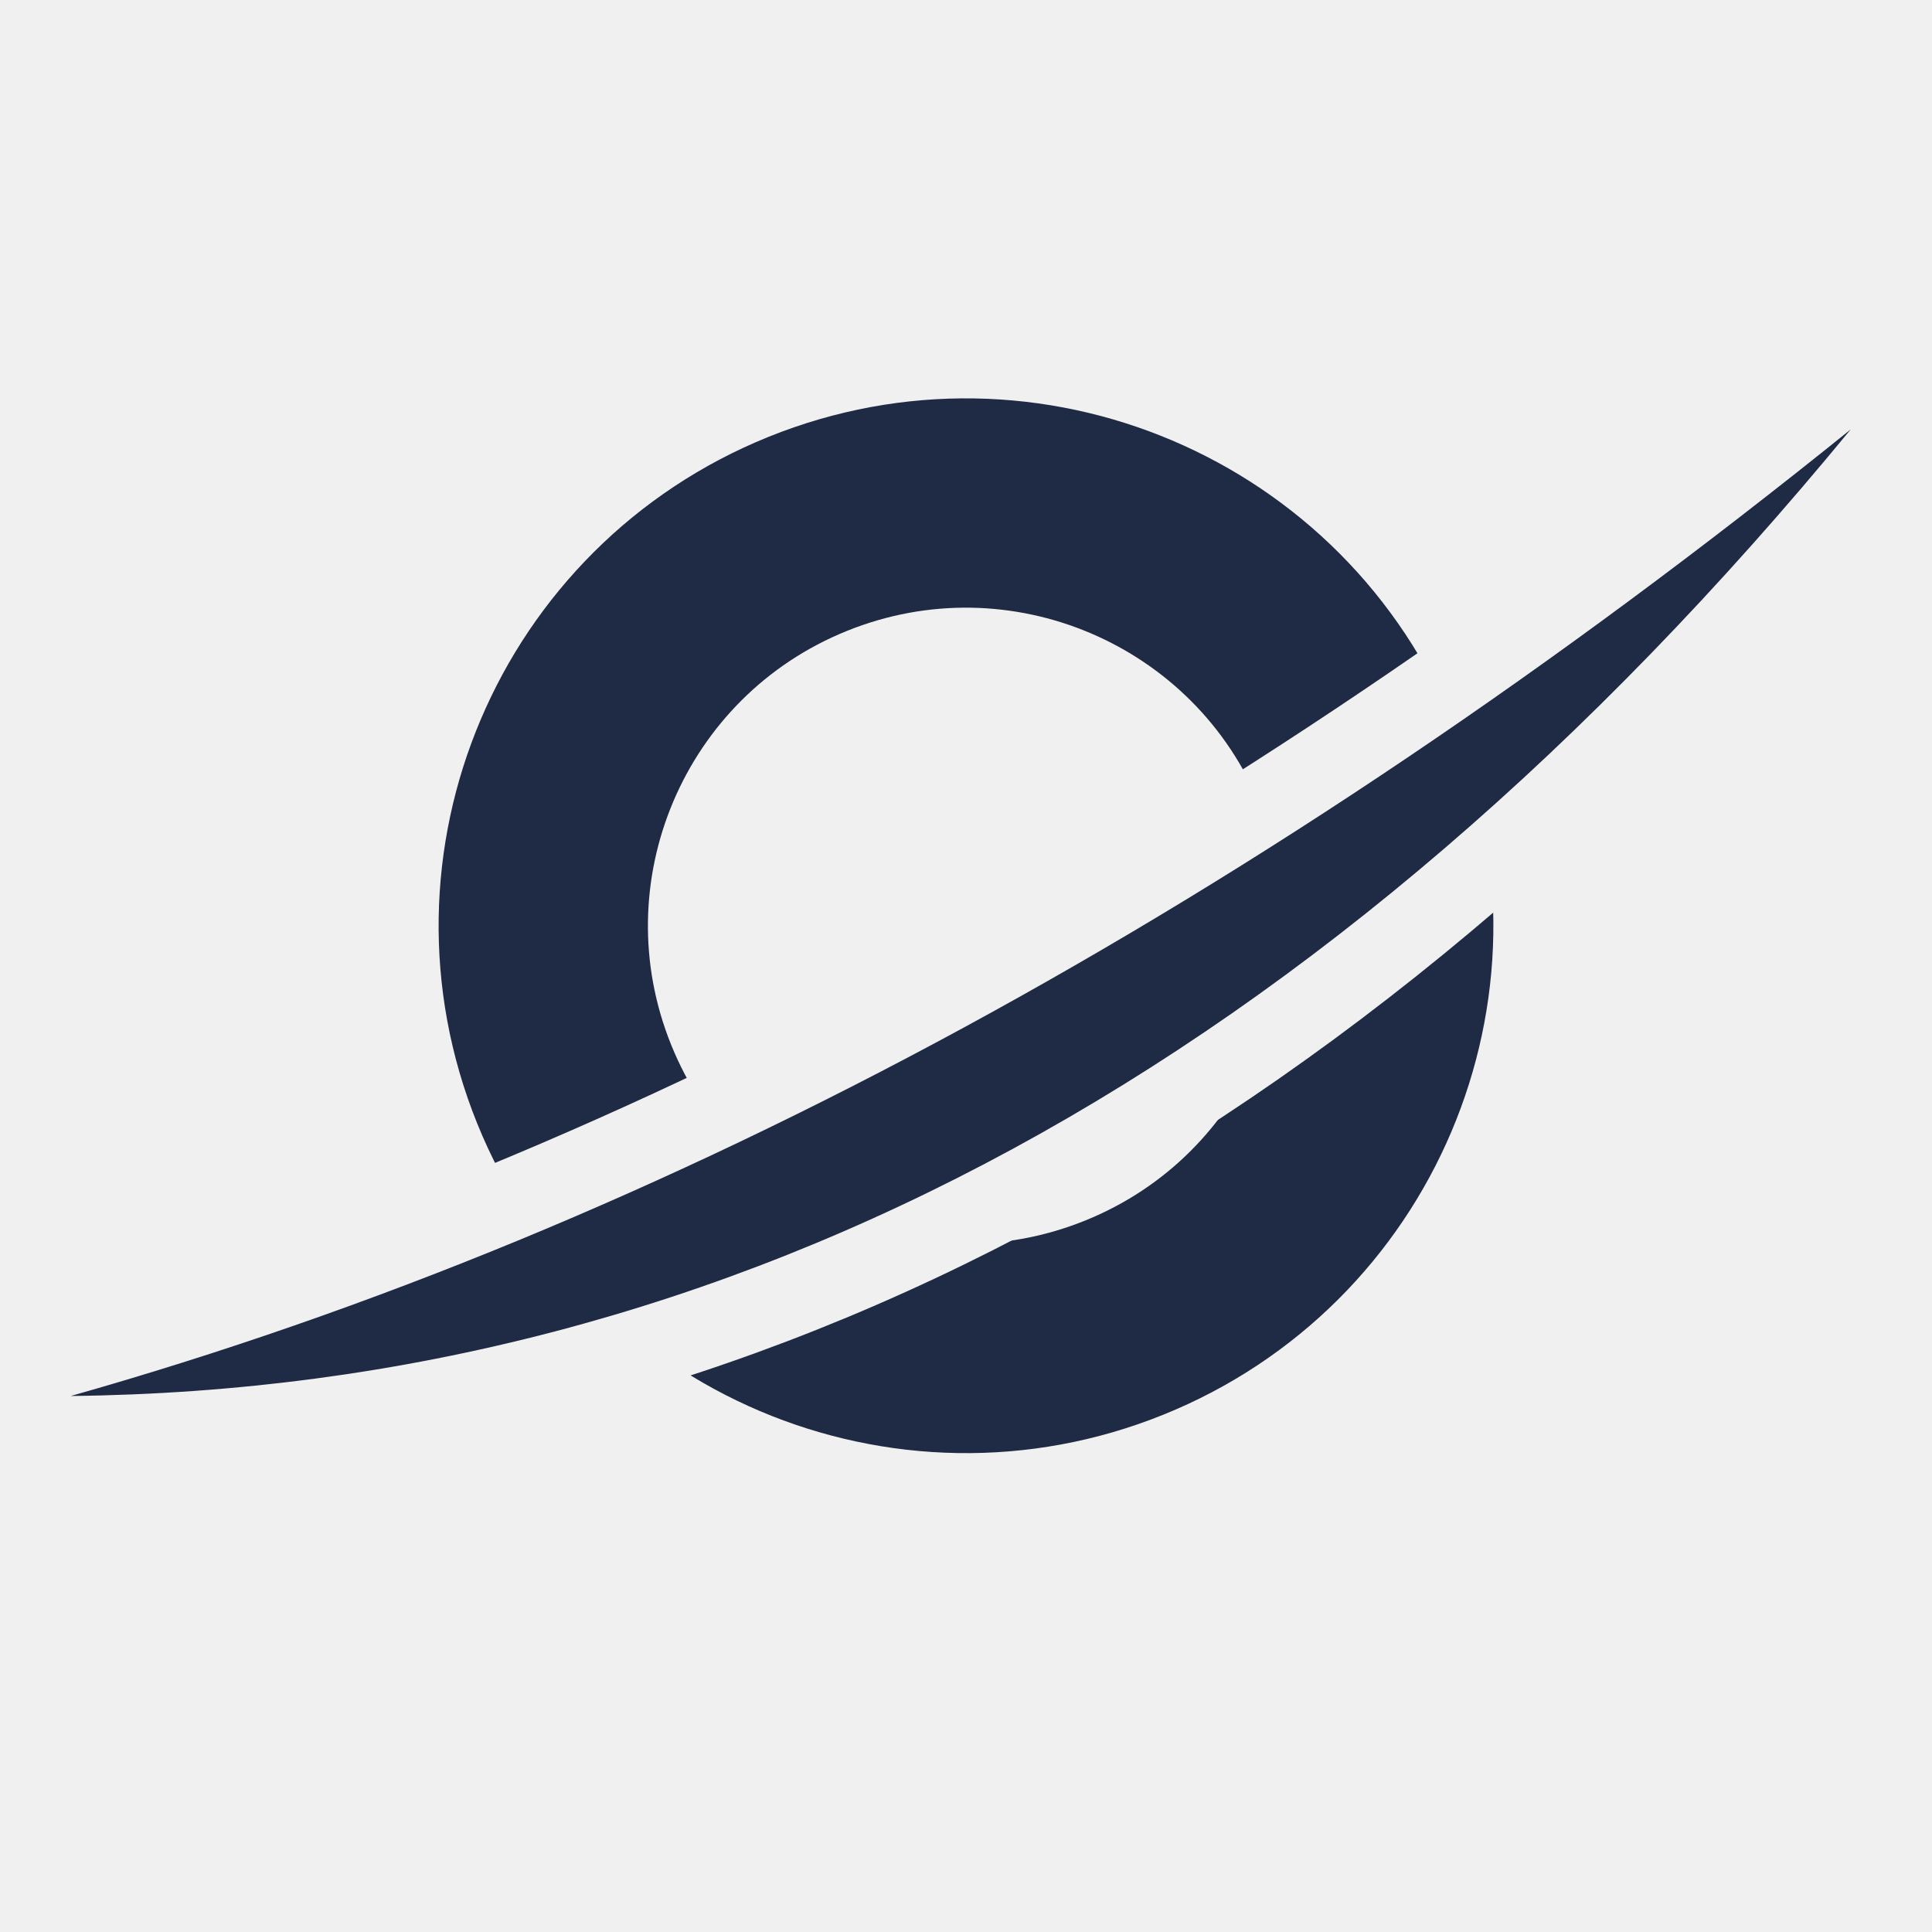
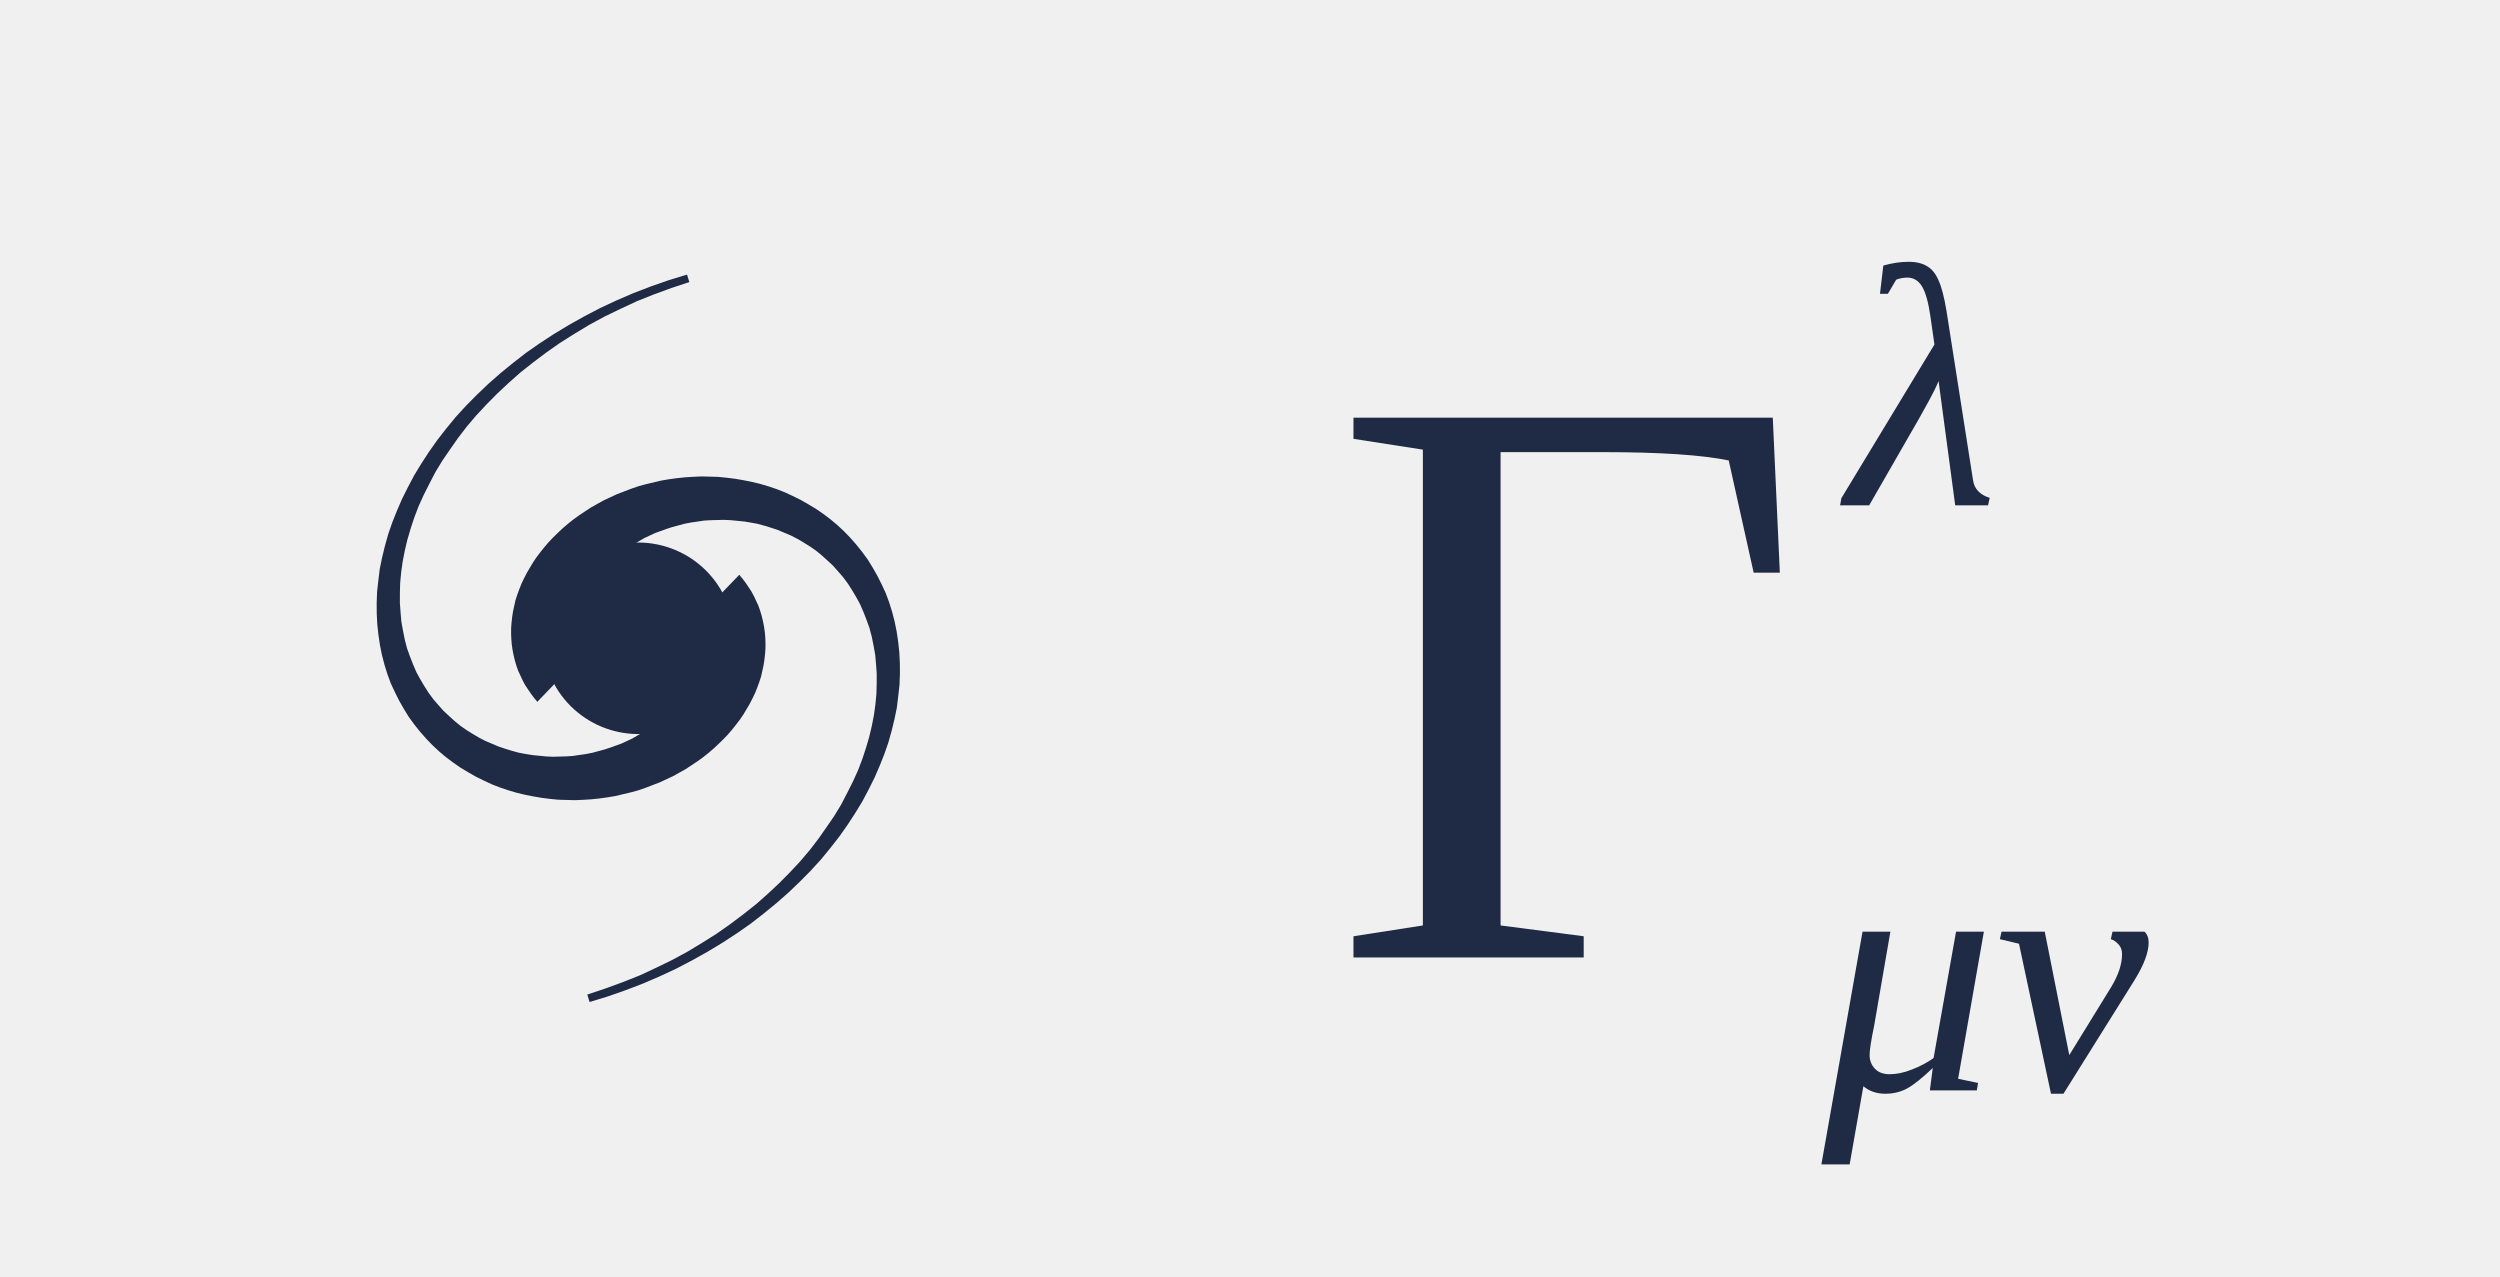
- <svg xmlns="http://www.w3.org/2000/svg" viewBox="0 0 48 48">
-   <defs>
-     <mask id="ma" maskUnits="userSpaceOnUse" x="-40" y="-40" width="80" height="80">
-       <rect x="-40" y="-40" width="80" height="80" fill="#fff" />
-       <path d="M-25 2.5 Q-2 11.5 25 -3.2 Q-2 5 -25 2.5 Z" fill="#000" stroke="#000" stroke-width="4" stroke-linejoin="round" />
-     </mask>
-   </defs>
-   <g transform="translate(24 23) rotate(-22)">
-     <circle r="10.5" fill="none" stroke="#1f2a44" stroke-width="5.2" mask="url(#ma)" />
-     <path d="M-25 2.5 Q-2 11.5 25 -3.2 Q-2 5 -25 2.5 Z" fill="#1f2a44" />
+ <svg xmlns="http://www.w3.org/2000/svg" viewBox="0 0 94 48">
+   <g transform="rotate(-25 24 24)">
+     <path d="M25.55,24.56 L25.58,24.59 L25.60,24.62 L25.63,24.65 L25.65,24.69 L25.67,24.73 L25.69,24.77 L25.70,24.82 L25.72,24.86 L25.73,24.92 L25.73,24.97 L25.74,25.03 L25.74,25.09 L25.73,25.16 L25.72,25.22 L25.71,25.30 L25.69,25.37 L25.66,25.45 L25.63,25.53 L25.59,25.61 L25.55,25.70 L25.50,25.79 L25.44,25.88 L25.37,25.97 L25.30,26.06 L25.21,26.15 L25.12,26.24 L25.02,26.33 L24.92,26.42 L24.80,26.50 L24.68,26.59 L24.55,26.67 L24.41,26.75 L24.26,26.82 L24.11,26.90 L23.95,26.96 L23.78,27.03 L23.60,27.08 L23.42,27.14 L23.23,27.18 L23.03,27.22 L22.83,27.26 L22.63,27.28 L22.42,27.30 L22.20,27.32 L21.98,27.32 L21.76,27.32 L21.53,27.30 L21.31,27.28 L21.07,27.25 L20.84,27.21 L20.61,27.17 L20.37,27.11 L20.14,27.04 L19.90,26.97 L19.67,26.88 L19.44,26.78 L19.21,26.68 L18.98,26.56 L18.76,26.43 L18.54,26.30 L18.32,26.15 L18.11,26.00 L17.91,25.83 L17.71,25.65 L17.52,25.47 L17.34,25.27 L17.16,25.07 L16.99,24.85 L16.84,24.63 L16.69,24.40 L16.55,24.16 L16.43,23.91 L16.32,23.65 L16.21,23.38 L16.13,23.11 L16.05,22.83 L15.99,22.54 L15.95,22.24 L15.92,21.94 L15.90,21.63 L15.91,21.31 L15.93,20.99 L15.96,20.67 L16.02,20.34 L16.10,20.01 L16.19,19.67 L16.31,19.34 L16.44,19.00 L16.60,18.66 L16.77,18.32 L16.97,17.98 L17.19,17.64 L17.43,17.31 L17.69,16.98 L17.98,16.65 L18.28,16.33 L18.61,16.01 L18.96,15.71 L19.34,15.41 L19.73,15.11 L20.15,14.83 L20.59,14.57 L21.04,14.31 L21.52,14.06 L22.02,13.83 L22.54,13.62 L23.08,13.42 L23.63,13.24 L24.20,13.07 L24.79,12.93 L25.40,12.80 L26.02,12.69 L26.65,12.61 L27.30,12.54 L27.96,12.50 L28.63,12.49 L29.31,12.49 L30.00,12.53 L30.70,12.59 L31.40,12.67 L31.44,12.38 L30.73,12.28 L30.03,12.21 L29.33,12.16 L28.63,12.14 L27.95,12.14 L27.28,12.17 L26.61,12.22 L25.96,12.29 L25.33,12.38 L24.70,12.49 L24.09,12.63 L23.50,12.78 L22.92,12.95 L22.36,13.14 L21.82,13.34 L21.29,13.56 L20.79,13.80 L20.30,14.05 L19.83,14.32 L19.38,14.60 L18.96,14.88 L18.55,15.19 L18.16,15.50 L17.80,15.82 L17.45,16.15 L17.13,16.48 L16.83,16.83 L16.55,17.18 L16.29,17.53 L16.06,17.90 L15.84,18.26 L15.65,18.63 L15.48,19.00 L15.33,19.37 L15.20,19.75 L15.09,20.12 L15.00,20.49 L14.93,20.87 L14.88,21.24 L14.85,21.61 L14.85,21.97 L14.86,22.33 L14.89,22.69 L14.93,23.04 L15.00,23.39 L15.08,23.72 L15.18,24.06 L15.29,24.38 L15.42,24.70 L15.56,25.00 L15.72,25.30 L15.89,25.59 L16.08,25.87 L16.27,26.14 L16.48,26.40 L16.69,26.65 L16.92,26.89 L17.15,27.11 L17.40,27.33 L17.65,27.53 L17.91,27.72 L18.17,27.90 L18.44,28.07 L18.71,28.23 L18.99,28.37 L19.27,28.51 L19.56,28.63 L19.84,28.74 L20.13,28.84 L20.42,28.93 L20.71,29.01 L21.00,29.07 L21.29,29.13 L21.58,29.18 L21.87,29.21 L22.16,29.23 L22.44,29.25 L22.72,29.25 L23.00,29.25 L23.27,29.23 L23.54,29.21 L23.81,29.17 L24.07,29.13 L24.33,29.08 L24.58,29.02 L24.83,28.95 L25.07,28.87 L25.30,28.79 L25.53,28.70 L25.75,28.60 L25.97,28.49 L26.18,28.38 L26.38,28.26 L26.57,28.13 L26.76,28.00 L26.94,27.86 L27.11,27.72 L27.27,27.57 L27.43,27.41 L27.58,27.25 L27.71,27.08 L27.84,26.91 L27.96,26.73 L28.07,26.55 L28.17,26.37 L28.26,26.18 L28.34,25.99 L28.41,25.80 L28.47,25.60 L28.52,25.40 L28.56,25.20 L28.59,25.00 L28.61,24.80 L28.61,24.60 L28.61,24.40 L28.60,24.21 L28.57,24.01 L28.54,23.82 L28.50,23.63 L28.45,23.44Z" fill="#1f2a44" />
+     <path d="M22.45,23.44 L22.42,23.41 L22.40,23.38 L22.37,23.35 L22.35,23.31 L22.33,23.27 L22.31,23.23 L22.30,23.18 L22.28,23.14 L22.27,23.08 L22.27,23.03 L22.26,22.97 L22.26,22.91 L22.27,22.84 L22.28,22.78 L22.29,22.70 L22.31,22.63 L22.34,22.55 L22.37,22.47 L22.41,22.39 L22.45,22.30 L22.50,22.21 L22.56,22.12 L22.63,22.03 L22.70,21.94 L22.79,21.85 L22.88,21.76 L22.98,21.67 L23.08,21.58 L23.20,21.50 L23.32,21.41 L23.45,21.33 L23.59,21.25 L23.74,21.18 L23.89,21.10 L24.05,21.04 L24.22,20.97 L24.40,20.92 L24.58,20.86 L24.77,20.82 L24.97,20.78 L25.17,20.74 L25.37,20.72 L25.58,20.70 L25.80,20.68 L26.02,20.68 L26.24,20.68 L26.47,20.70 L26.69,20.72 L26.93,20.75 L27.16,20.79 L27.39,20.83 L27.63,20.89 L27.86,20.96 L28.10,21.03 L28.33,21.12 L28.56,21.22 L28.79,21.32 L29.02,21.44 L29.24,21.57 L29.46,21.70 L29.68,21.85 L29.89,22.00 L30.09,22.17 L30.29,22.35 L30.48,22.53 L30.66,22.73 L30.84,22.93 L31.01,23.15 L31.16,23.37 L31.31,23.60 L31.45,23.84 L31.57,24.09 L31.68,24.35 L31.79,24.62 L31.87,24.89 L31.95,25.17 L32.01,25.46 L32.05,25.76 L32.08,26.06 L32.10,26.37 L32.09,26.69 L32.07,27.01 L32.04,27.33 L31.98,27.66 L31.90,27.99 L31.81,28.33 L31.69,28.66 L31.56,29.00 L31.40,29.34 L31.23,29.68 L31.03,30.02 L30.81,30.36 L30.57,30.69 L30.31,31.02 L30.02,31.35 L29.72,31.67 L29.39,31.99 L29.04,32.29 L28.66,32.59 L28.27,32.89 L27.85,33.17 L27.41,33.43 L26.96,33.69 L26.48,33.94 L25.98,34.17 L25.46,34.38 L24.92,34.58 L24.37,34.76 L23.80,34.93 L23.21,35.07 L22.60,35.20 L21.98,35.31 L21.35,35.39 L20.70,35.46 L20.04,35.50 L19.37,35.51 L18.69,35.51 L18.00,35.47 L17.30,35.41 L16.60,35.33 L16.56,35.62 L17.27,35.72 L17.97,35.79 L18.67,35.84 L19.37,35.86 L20.05,35.86 L20.72,35.83 L21.39,35.78 L22.04,35.71 L22.67,35.62 L23.30,35.51 L23.91,35.37 L24.50,35.22 L25.08,35.05 L25.64,34.86 L26.18,34.66 L26.71,34.44 L27.21,34.20 L27.70,33.95 L28.17,33.68 L28.62,33.40 L29.04,33.12 L29.45,32.81 L29.84,32.50 L30.20,32.18 L30.55,31.85 L30.87,31.52 L31.17,31.17 L31.45,30.82 L31.71,30.47 L31.94,30.10 L32.16,29.74 L32.35,29.37 L32.52,29.00 L32.67,28.63 L32.80,28.25 L32.91,27.88 L33.00,27.51 L33.07,27.13 L33.12,26.76 L33.15,26.39 L33.15,26.03 L33.14,25.67 L33.11,25.31 L33.07,24.96 L33.00,24.61 L32.92,24.28 L32.82,23.94 L32.71,23.62 L32.58,23.30 L32.44,23.00 L32.28,22.70 L32.11,22.41 L31.92,22.13 L31.73,21.86 L31.52,21.60 L31.31,21.35 L31.08,21.11 L30.85,20.89 L30.60,20.67 L30.35,20.47 L30.09,20.28 L29.83,20.10 L29.56,19.93 L29.29,19.77 L29.01,19.63 L28.73,19.49 L28.44,19.37 L28.16,19.26 L27.87,19.16 L27.58,19.07 L27.29,18.99 L27.00,18.93 L26.71,18.87 L26.42,18.82 L26.13,18.79 L25.84,18.77 L25.56,18.75 L25.28,18.75 L25.00,18.75 L24.73,18.77 L24.46,18.79 L24.19,18.83 L23.93,18.87 L23.67,18.92 L23.42,18.98 L23.17,19.05 L22.93,19.13 L22.70,19.21 L22.47,19.30 L22.25,19.40 L22.03,19.51 L21.82,19.62 L21.62,19.74 L21.43,19.87 L21.24,20.00 L21.06,20.14 L20.89,20.28 L20.73,20.43 L20.57,20.59 L20.42,20.75 L20.29,20.92 L20.16,21.09 L20.04,21.27 L19.93,21.45 L19.83,21.63 L19.74,21.82 L19.66,22.01 L19.59,22.20 L19.53,22.40 L19.48,22.60 L19.44,22.80 L19.41,23.00 L19.39,23.20 L19.39,23.40 L19.39,23.60 L19.40,23.79 L19.43,23.99 L19.46,24.18 L19.50,24.37 L19.55,24.56Z" fill="#1f2a44" />
+     <circle cx="24" cy="24" r="3.6" fill="#1f2a44" />
  </g>
+   <text x="50" y="36" font-family="'Times New Roman',Times,serif" font-size="31" fill="#1f2a44">Γ</text>
+   <text x="69.5" y="19" font-family="'Times New Roman',Times,serif" font-style="italic" font-size="13" fill="#1f2a44">λ</text>
+   <text x="68.5" y="41" font-family="'Times New Roman',Times,serif" font-style="italic" font-size="13" fill="#1f2a44">μν</text>
</svg>
